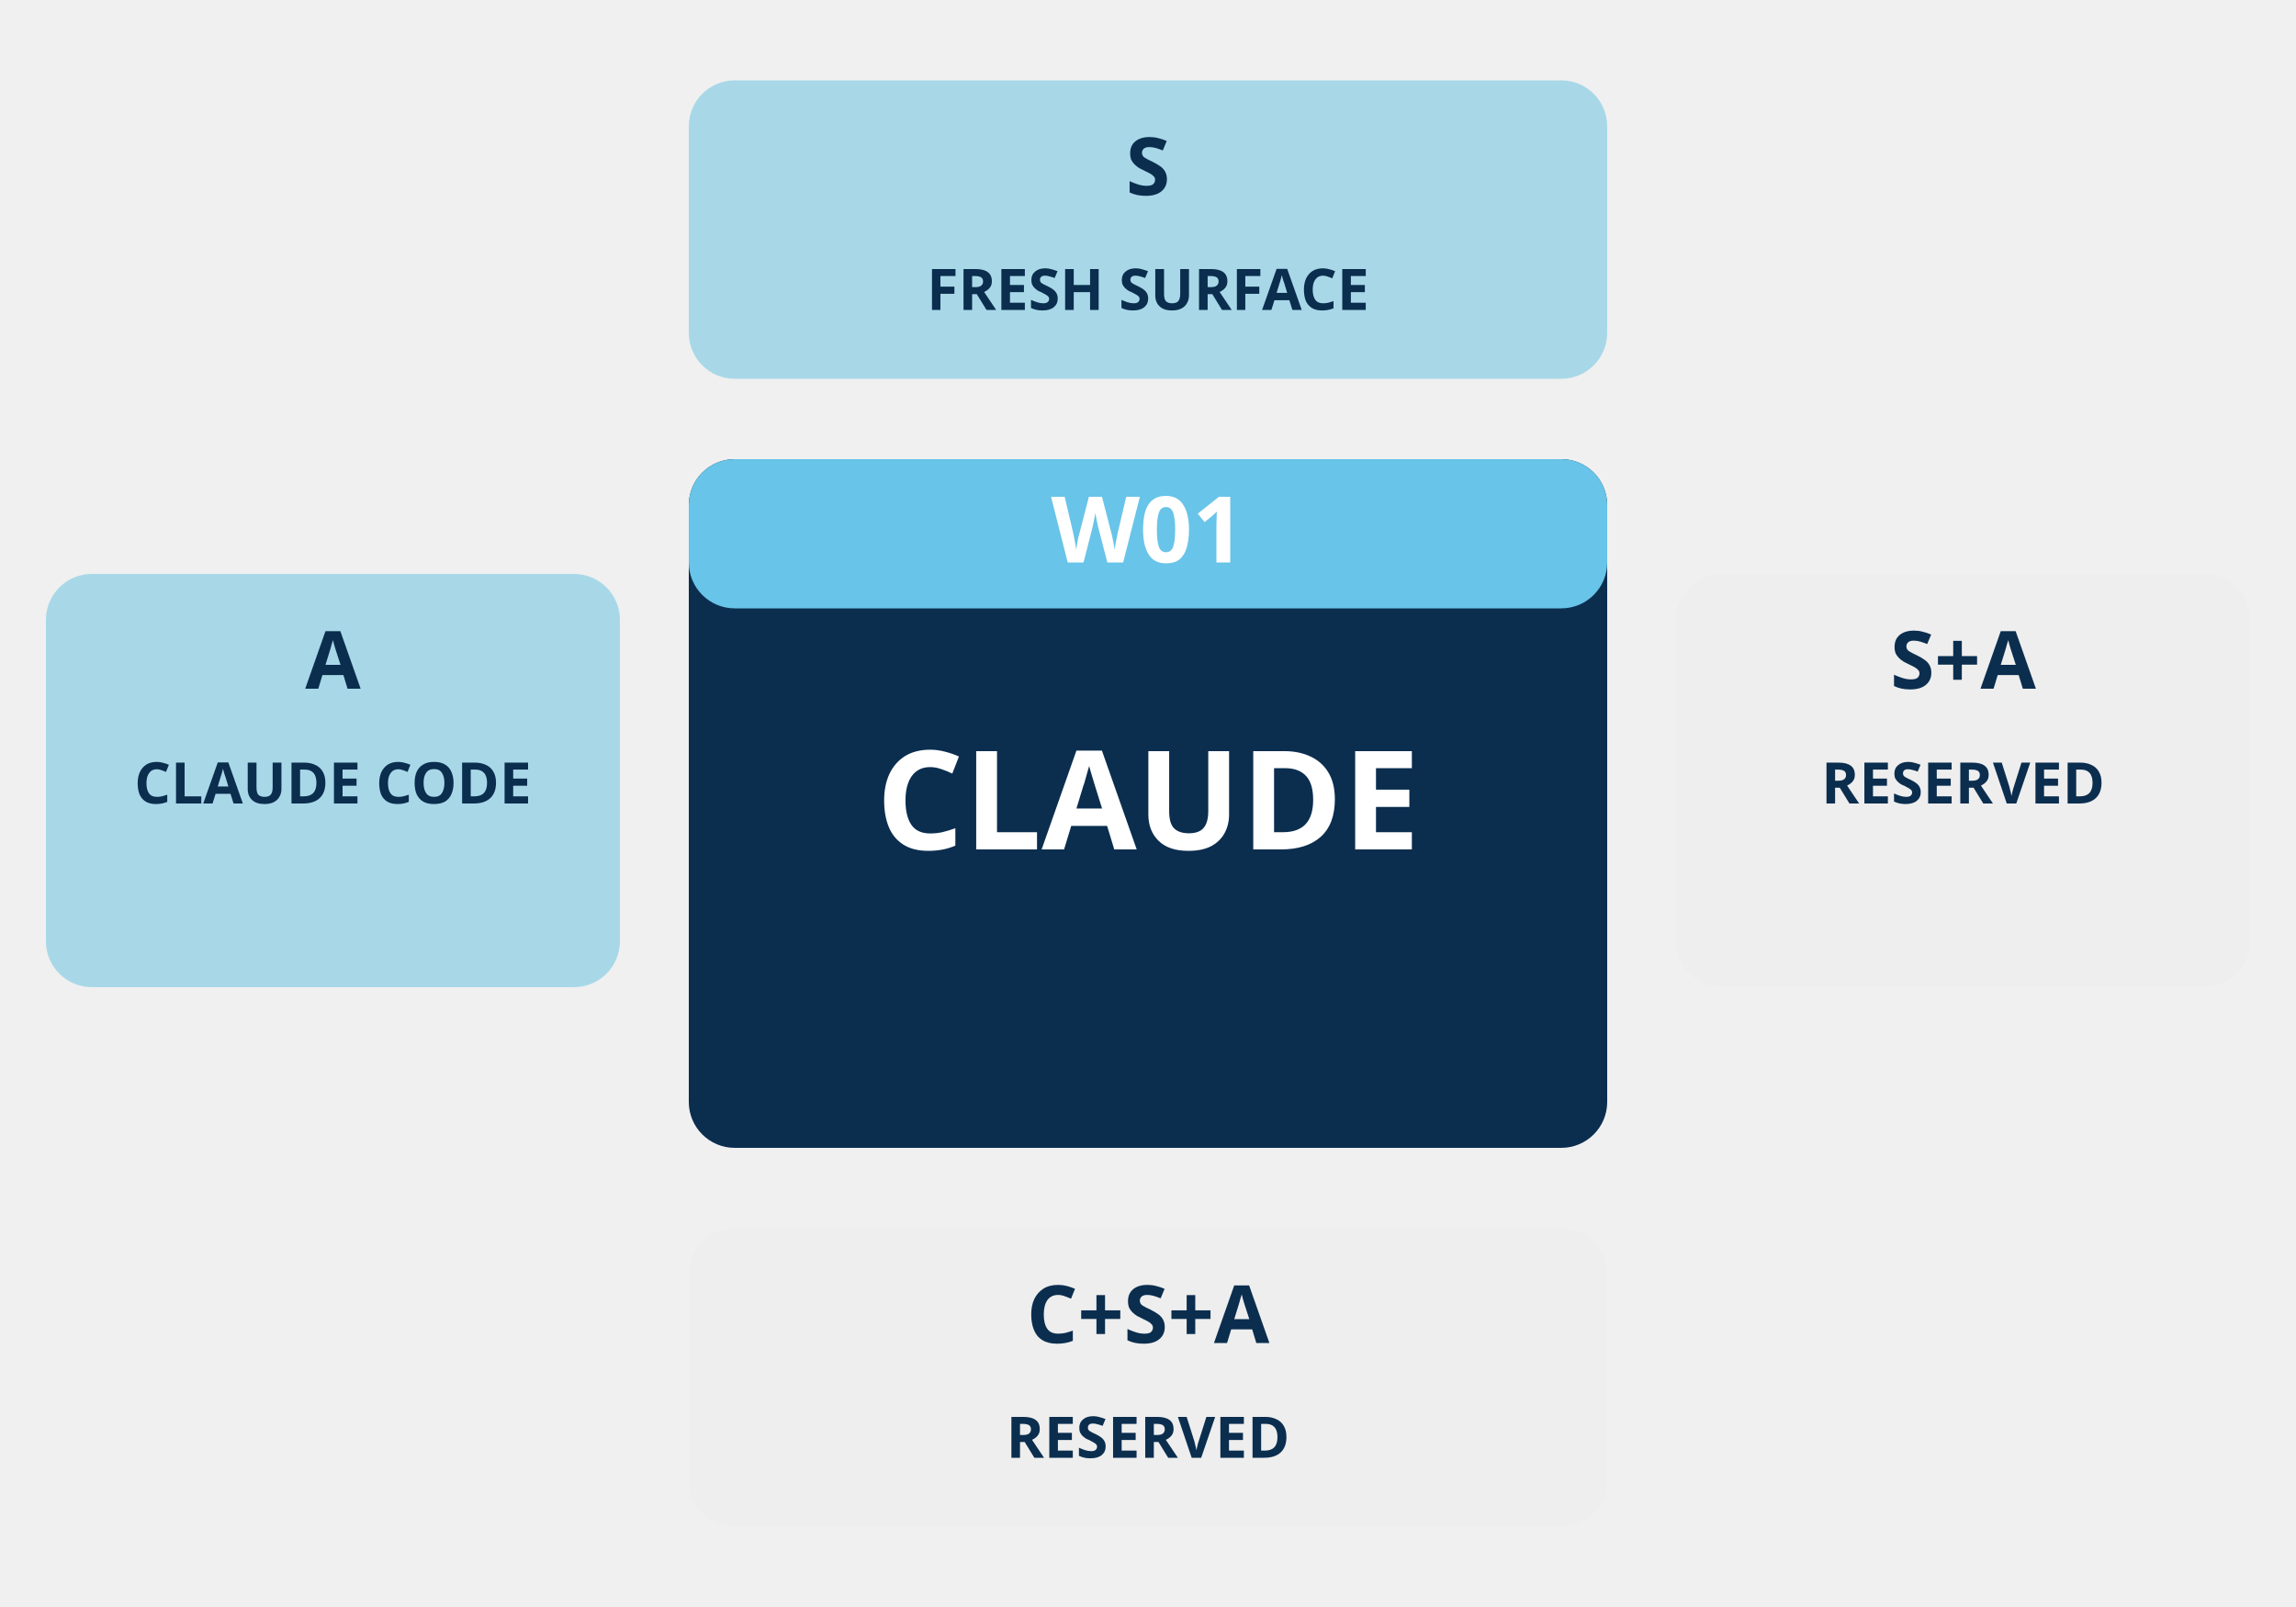
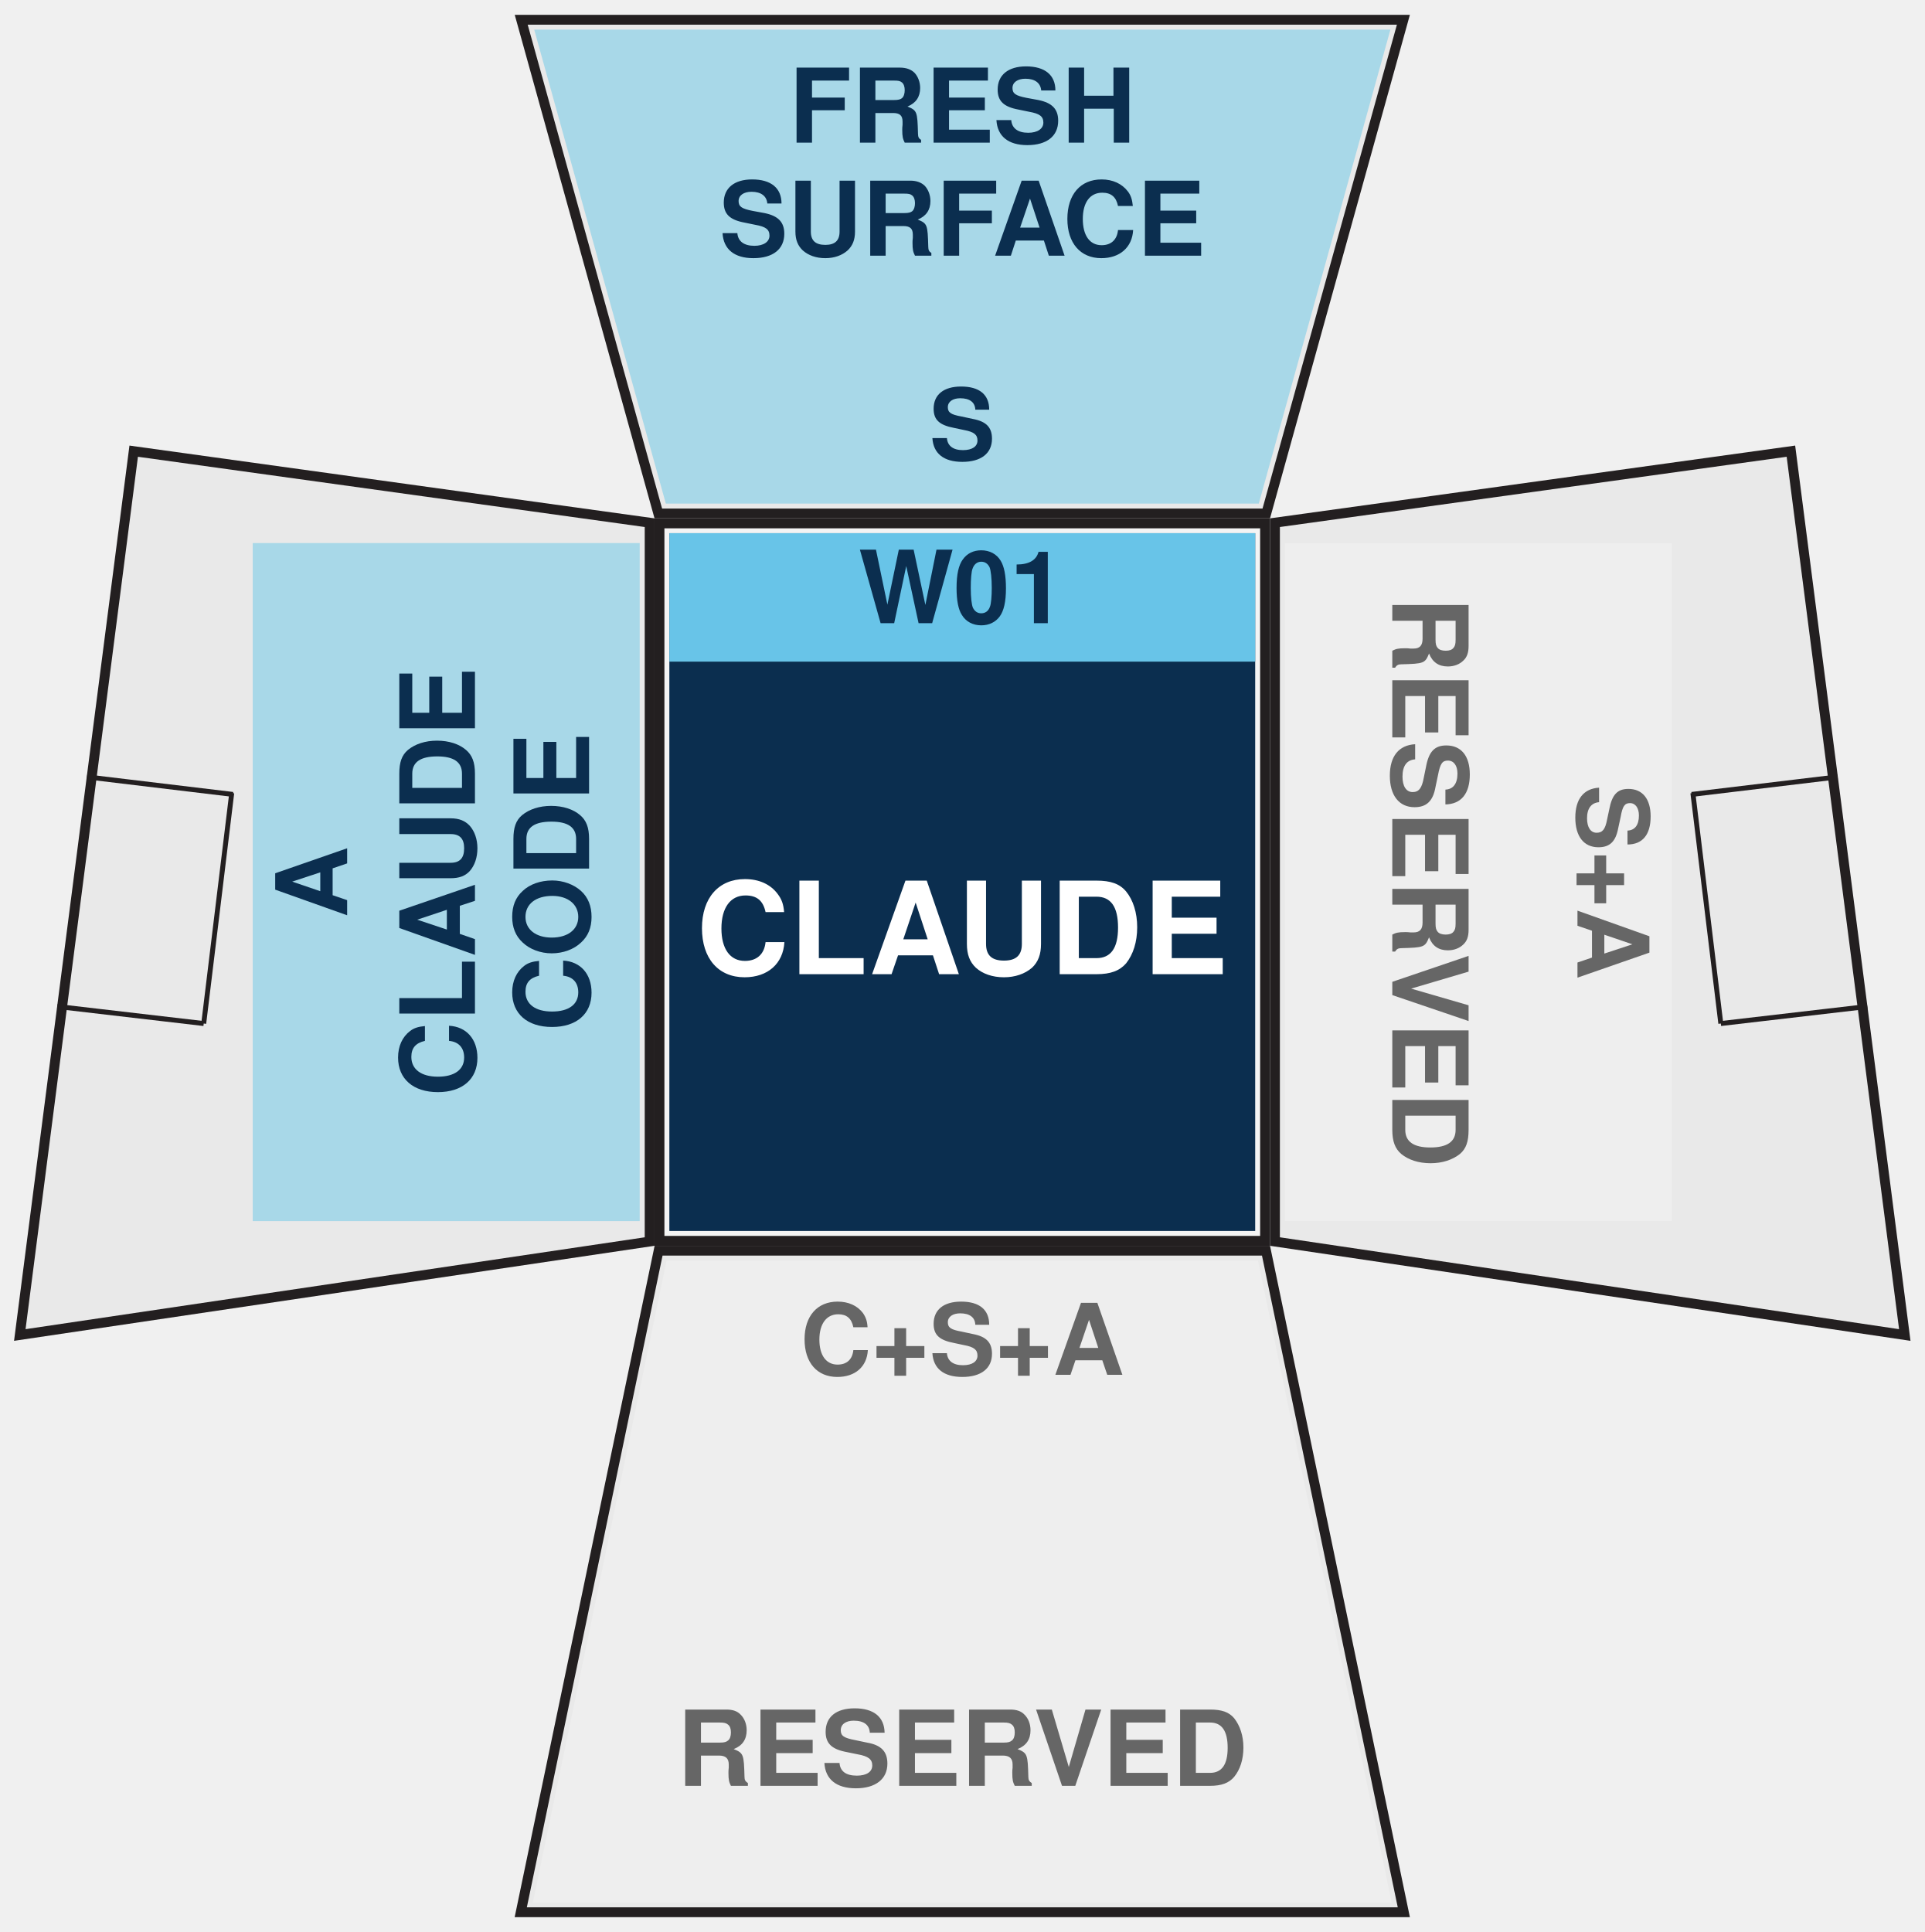
- <svg xmlns="http://www.w3.org/2000/svg" width="200" height="140" viewBox="0 0 200 140" role="img" aria-labelledby="title desc">
-   <style>.id{font:700 8px sans-serif;fill:#fff}.name{font:700 12px sans-serif;fill:#fff}.mod{font:700 7px sans-serif;fill:#0B2E4F;text-anchor:middle}.action{font:700 5px sans-serif;fill:#0B2E4F;text-anchor:middle}</style>
-   <rect x="60" y="40" width="80" height="60" rx="4" fill="#0B2E4F" />
-   <rect x="60" y="40" width="80" height="13" rx="4" fill="#68C4E8" />
-   <text x="100" y="49" class="id" text-anchor="middle">W01</text>
-   <text x="100" y="74" class="name" text-anchor="middle">CLAUDE</text>
-   <rect x="60" y="7" width="80" height="26" rx="4" fill="#A8D8E8" />
-   <text x="100.0" y="17" class="mod">S</text>
-   <text x="100.0" y="27" class="action" textLength="75" lengthAdjust="spacingAndGlyphs">FRESH SURFACE</text>
-   <rect x="4" y="50" width="50" height="36" rx="4" fill="#A8D8E8" />
-   <text x="29.0" y="60" class="mod">A</text>
-   <text x="29.0" y="70" class="action" textLength="45" lengthAdjust="spacingAndGlyphs">CLAUDE CODE</text>
-   <rect x="146" y="50" width="50" height="36" rx="4" fill="#EEEEEE" />
-   <text x="171.0" y="60" class="mod">S+A</text>
-   <text x="171.0" y="70" class="action" textLength="45" lengthAdjust="spacingAndGlyphs">RESERVED</text>
-   <rect x="60" y="107" width="80" height="26" rx="4" fill="#EEEEEE" />
-   <text x="100.0" y="117" class="mod">C+S+A</text>
-   <text x="100.0" y="127" class="action" textLength="75" lengthAdjust="spacingAndGlyphs">RESERVED</text>
+ <svg xmlns="http://www.w3.org/2000/svg" width="97.387pt" height="97.762pt" viewBox="19.836 471.09 97.387 97.762" role="img" aria-labelledby="title desc">
+   <path fill-rule="nonzero" fill="rgb(95.686%, 95.609%, 95.628%)" fill-opacity="1" d="M 53.207 533.879 L 83.852 533.879 L 83.852 497.57 L 53.207 497.57 Z M 53.207 533.879 " />
+   <path fill-rule="nonzero" fill="rgb(13.73%, 12.16%, 12.549%)" fill-opacity="1" d="M 84.102 497.32 L 52.957 497.32 L 52.957 534.129 L 84.102 534.129 Z M 83.602 533.629 L 53.457 533.629 L 53.457 497.824 L 83.602 497.824 Z M 83.602 533.629 " />
+   <path fill-rule="nonzero" fill="rgb(91.364%, 91.206%, 91.246%)" fill-opacity="1" d="M 84.352 533.914 L 84.352 497.539 L 110.461 493.922 L 116.223 538.641 Z M 84.352 533.914 " />
+   <path fill-rule="nonzero" fill="rgb(13.73%, 12.16%, 12.549%)" fill-opacity="1" d="M 110.676 493.637 L 84.102 497.32 L 84.102 534.129 L 116.512 538.938 Z M 110.246 494.203 L 115.934 538.348 L 84.602 533.699 L 84.602 497.758 " />
+   <path fill-rule="nonzero" fill="rgb(91.364%, 91.206%, 91.246%)" fill-opacity="1" d="M 53.148 497.074 L 46.211 472.09 L 90.852 472.09 L 83.914 497.074 Z M 53.148 497.074 " />
+   <path fill-rule="nonzero" fill="rgb(13.73%, 12.16%, 12.549%)" fill-opacity="1" d="M 91.18 471.84 L 45.883 471.84 L 52.957 497.32 L 84.102 497.32 Z M 90.523 472.34 L 83.723 496.824 L 53.34 496.824 L 46.539 472.34 " />
+   <path fill-rule="nonzero" fill="rgb(91.364%, 91.206%, 91.246%)" fill-opacity="1" d="M 46.188 567.852 L 53.16 534.379 L 83.898 534.379 L 90.871 567.852 Z M 46.188 567.852 " />
+   <path fill-rule="nonzero" fill="rgb(13.73%, 12.16%, 12.549%)" fill-opacity="1" d="M 84.102 534.129 L 52.961 534.129 L 45.879 568.102 L 91.18 568.102 Z M 83.695 534.625 L 90.566 567.602 L 46.496 567.602 L 53.363 534.625 " />
+   <path fill="none" stroke-width="2.5" stroke-linecap="butt" stroke-linejoin="miter" stroke="rgb(13.73%, 12.16%, 12.549%)" stroke-opacity="1" stroke-miterlimit="10" d="M 1129.575 3313.239 L 1055.657 3304.361 " transform="matrix(0.0998785, 0, 0, -0.0998785, 0, 841.3237)" />
+   <path fill="none" stroke-width="2.5" stroke-linecap="butt" stroke-linejoin="miter" stroke="rgb(13.73%, 12.16%, 12.549%)" stroke-opacity="1" stroke-miterlimit="10" d="M 1144.633 3196.925 L 1070.441 3188.282 " transform="matrix(0.0998785, 0, 0, -0.0998785, 0, 841.3237)" />
+   <path fill="none" stroke-width="2.5" stroke-linecap="butt" stroke-linejoin="miter" stroke="rgb(13.73%, 12.16%, 12.549%)" stroke-opacity="1" stroke-miterlimit="10" d="M 1070.441 3188.282 L 1056.283 3305.065 " transform="matrix(0.0998785, 0, 0, -0.0998785, 0, 841.3237)" />
+   <path fill-rule="nonzero" fill="rgb(91.364%, 91.206%, 91.246%)" fill-opacity="1" d="M 26.602 493.918 L 52.707 497.539 L 52.707 533.91 L 20.836 538.641 Z M 26.602 493.918 " />
+   <path fill-rule="nonzero" fill="rgb(13.73%, 12.16%, 12.549%)" fill-opacity="1" d="M 26.387 493.637 L 20.547 538.938 L 52.957 534.129 L 52.957 497.32 Z M 26.816 494.203 L 52.461 497.758 L 52.461 533.699 L 21.129 538.348 " />
+   <path fill="none" stroke-width="2.5" stroke-linecap="butt" stroke-linejoin="miter" stroke="rgb(13.73%, 12.16%, 12.549%)" stroke-opacity="1" stroke-miterlimit="10" d="M 242.678 3313.239 L 316.635 3304.361 " transform="matrix(0.0998785, 0, 0, -0.0998785, 0, 841.3237)" />
+   <path fill="none" stroke-width="2.5" stroke-linecap="butt" stroke-linejoin="miter" stroke="rgb(13.73%, 12.16%, 12.549%)" stroke-opacity="1" stroke-miterlimit="10" d="M 227.659 3196.925 L 301.812 3188.282 " transform="matrix(0.0998785, 0, 0, -0.0998785, 0, 841.3237)" />
+   <path fill="none" stroke-width="2.5" stroke-linecap="butt" stroke-linejoin="miter" stroke="rgb(13.73%, 12.16%, 12.549%)" stroke-opacity="1" stroke-miterlimit="10" d="M 301.812 3188.282 L 316.009 3305.065 " transform="matrix(0.0998785, 0, 0, -0.0998785, 0, 841.3237)" />
+   <g transform="translate(0 841.89) scale(1 -1)">
+     <rect x="53.707" y="308.511" width="29.645" height="35.309" fill="#0B2E4F" />
+     <rect x="53.707" y="337.32" width="29.645" height="6.5" fill="#68C4E8" />
+     <text transform="translate(68.5293 339.2666) scale(1 -1)" text-anchor="middle" font-family="Helvetica,Arial,sans-serif" font-weight="700" font-size="5.10" fill="#0B2E4F">W01</text>
+     <text transform="translate(68.5293 321.5046) scale(1 -1)" text-anchor="middle" font-family="Helvetica,Arial,sans-serif" font-weight="700" font-size="6.50" fill="#FFFFFF">CLAUDE</text>
+     <rect x="84.852" y="309.011" width="19.586" height="34.309" fill="#EEEEEE" />
+     <g transform="translate(94.64452 326.1654)">
+       <g transform="rotate(-90)">
+         <text transform="translate(0 5.015457) scale(1 -1)" text-anchor="middle" font-family="Helvetica,Arial,sans-serif" font-weight="700" font-size="5.00" fill="#666666">S+A</text>
+         <text transform="translate(0 -4.35415) scale(1 -1)" text-anchor="middle" font-family="Helvetica,Arial,sans-serif" font-weight="700" font-size="5.30" fill="#666666">RESERVED</text>
+       </g>
+     </g>
+     <path d="M 53.529 345.316 L 46.869 369.3 L 90.194 369.3 L 83.534 345.316 Z" fill="#A8D8E8" />
+     <text transform="translate(68.5293 347.5383) scale(1 -1)" text-anchor="middle" font-family="Helvetica,Arial,sans-serif" font-weight="700" font-size="5.00" fill="#0B2E4F">S</text>
+     <text transform="translate(68.53125 363.5816) scale(1 -1)" text-anchor="middle" font-family="Helvetica,Arial,sans-serif" font-weight="700" font-size="5.20" fill="#0B2E4F">FRESH</text>
+     <text transform="translate(68.53125 357.8616) scale(1 -1)" text-anchor="middle" font-family="Helvetica,Arial,sans-serif" font-weight="700" font-size="5.20" fill="#0B2E4F">SURFACE</text>
+     <path d="M 46.802 274.538 L 53.567 307.011 L 83.492 307.011 L 90.256 274.538 Z" fill="#EEEEEE" />
+     <text transform="translate(68.5293 301.2336) scale(1 -1)" text-anchor="middle" font-family="Helvetica,Arial,sans-serif" font-weight="700" font-size="5.00" fill="#666666">C+S+A</text>
+     <text transform="translate(68.5293 280.4343) scale(1 -1)" text-anchor="middle" font-family="Helvetica,Arial,sans-serif" font-weight="700" font-size="5.30" fill="#666666">RESERVED</text>
+     <rect x="32.625" y="309.011" width="19.582" height="34.309" fill="#A8D8E8" />
+     <g transform="translate(42.41601 326.1654)">
+       <g transform="rotate(90)">
+         <text transform="translate(0 5.013519) scale(1 -1)" text-anchor="middle" font-family="Helvetica,Arial,sans-serif" font-weight="700" font-size="5.00" fill="#0B2E4F">A</text>
+         <text transform="translate(0 -1.453875) scale(1 -1)" text-anchor="middle" font-family="Helvetica,Arial,sans-serif" font-weight="700" font-size="5.25" fill="#0B2E4F">CLAUDE</text>
+         <text transform="translate(0 -7.228875) scale(1 -1)" text-anchor="middle" font-family="Helvetica,Arial,sans-serif" font-weight="700" font-size="5.25" fill="#0B2E4F">CODE</text>
+       </g>
+     </g>
+   </g>
</svg>
